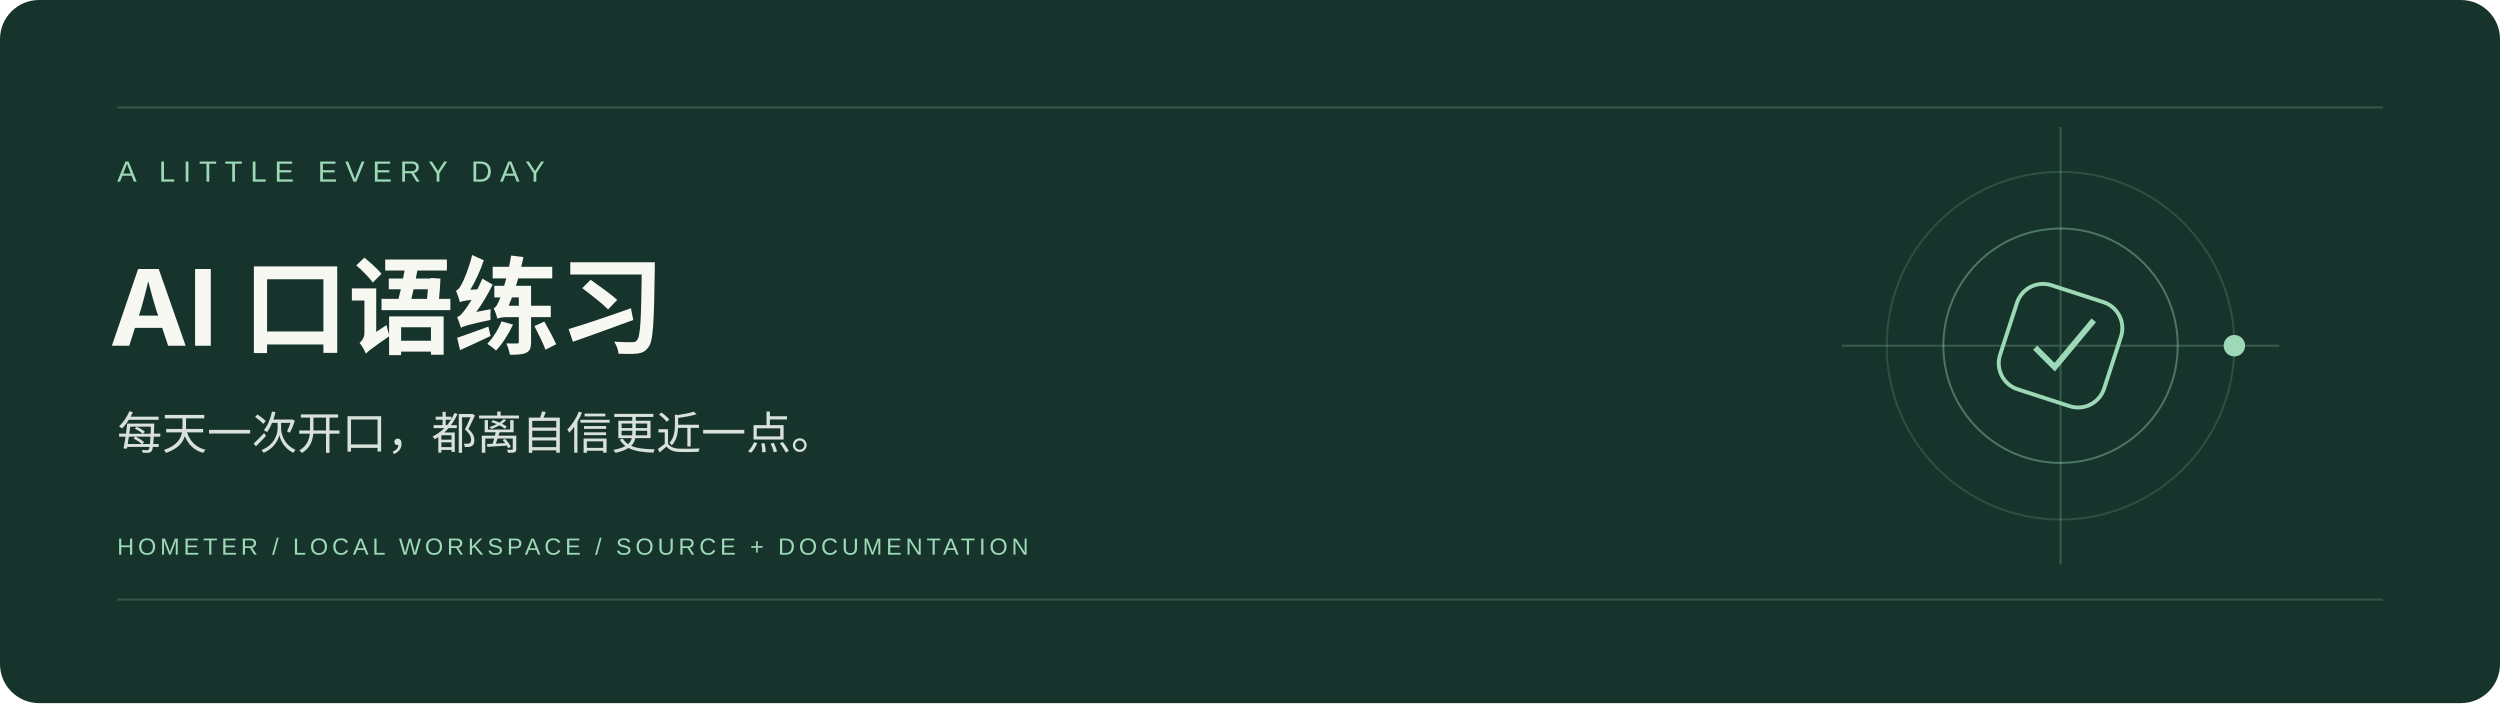
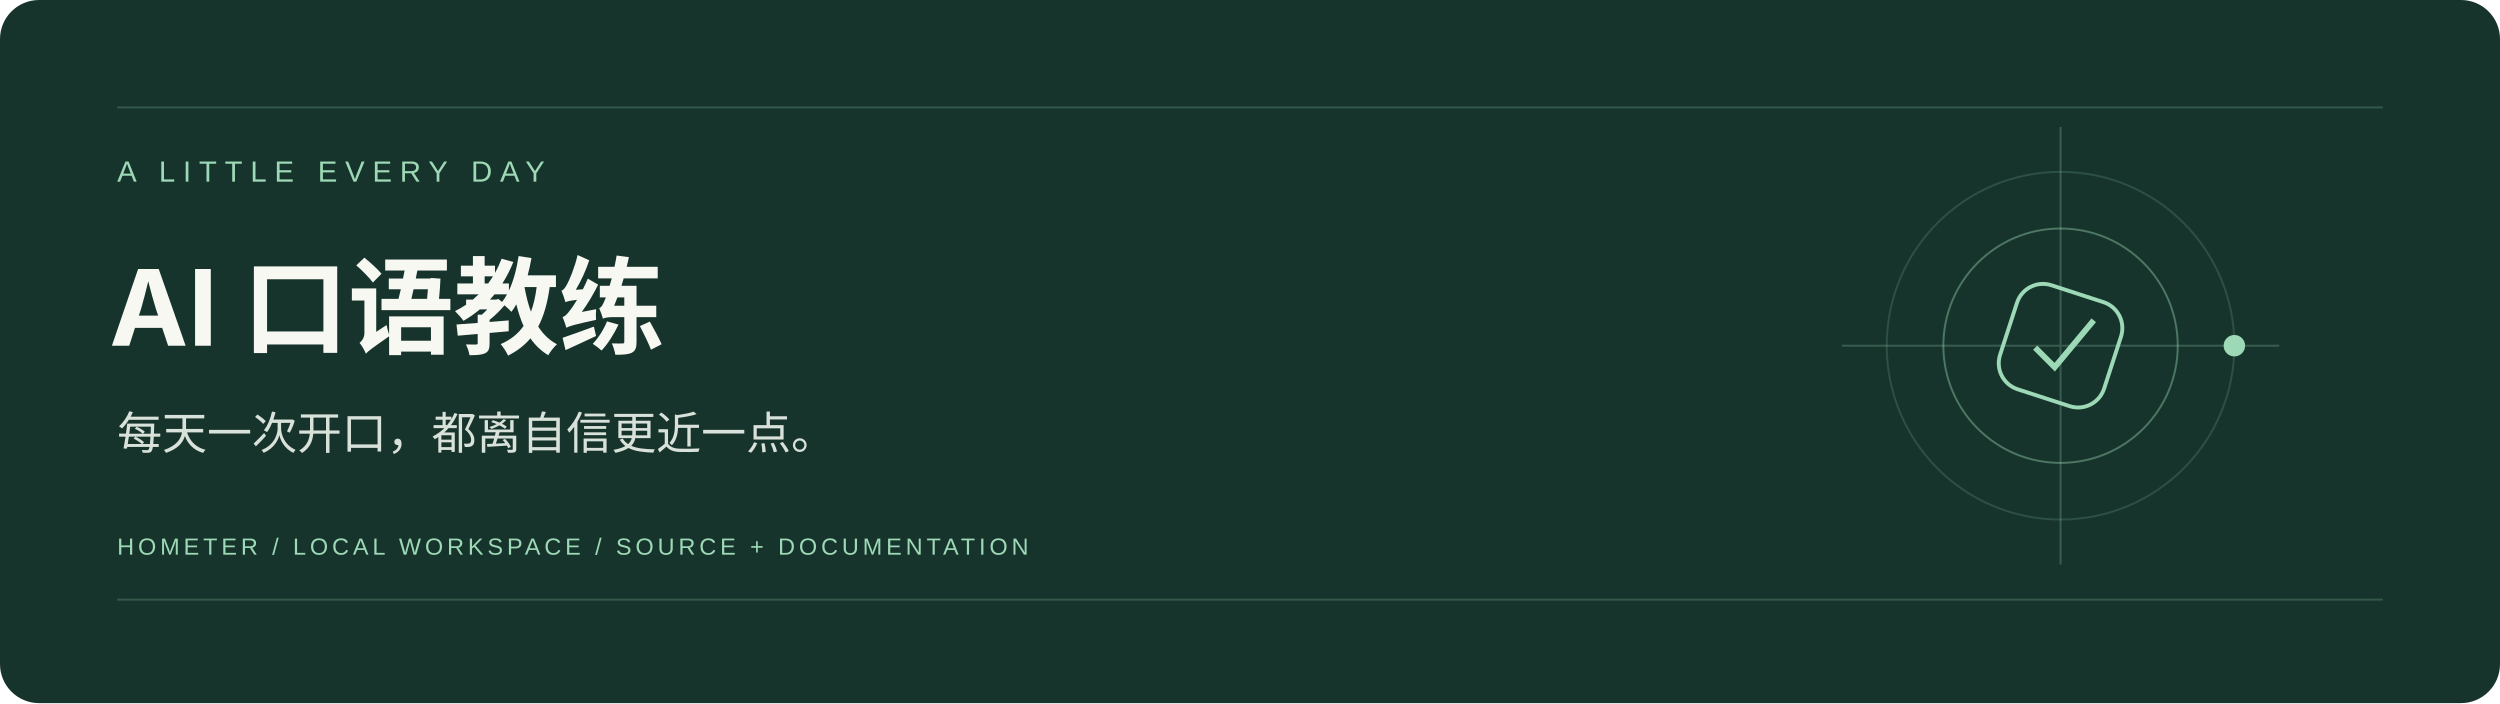
- <svg xmlns="http://www.w3.org/2000/svg" width="1280" height="360" viewBox="0 0 1280 360" role="img" aria-label="AI 口语练习">
+ <svg xmlns="http://www.w3.org/2000/svg" width="1280" height="360" viewBox="0 0 1280 360" role="img" aria-label="AI 口语教练">
  <rect width="1280" height="360" rx="20" fill="#17342c" />
  <path d="M60 55H1220M60 307H1220" stroke="#9dd9b6" opacity=".22" />
  <text x="60" y="93" font-family="Arial,sans-serif" font-size="15" letter-spacing="4" fill="#9dd9b6">A LITTLE EVERY DAY</text>
-   <text x="56" y="177" font-family="-apple-system,BlinkMacSystemFont,Segoe UI,Microsoft YaHei,sans-serif" font-size="54" font-weight="650" fill="#f7f8f2">AI 口语练习</text>
+   <text x="56" y="177" font-family="-apple-system,BlinkMacSystemFont,Segoe UI,Microsoft YaHei,sans-serif" font-size="54" font-weight="650" fill="#f7f8f2">AI 口语教练</text>
  <text x="60" y="230" font-family="-apple-system,BlinkMacSystemFont,Segoe UI,Microsoft YaHei,sans-serif" font-size="23" fill="#d9e2da">每天一次开口，都离自信更近一点。</text>
  <text x="60" y="284" font-family="Arial,sans-serif" font-size="12" letter-spacing="2" fill="#9dd9b6">HOMETER / LOCAL WORKSPACE / SOURCE + DOCUMENTATION</text>
  <g transform="translate(1055 177)" fill="none" stroke="#9dd9b6">
    <circle r="89" opacity=".17" />
    <circle r="60" opacity=".4" />
    <path d="M-112 0H112M0-112V112" opacity=".25" />
    <rect x="-28" y="-28" width="56" height="56" rx="14" stroke-width="2" transform="rotate(18)" />
    <path d="M-13 1l10 10 20-24" stroke-width="3" />
    <circle cx="89" cy="0" r="5" fill="#9dd9b6" />
  </g>
</svg>
